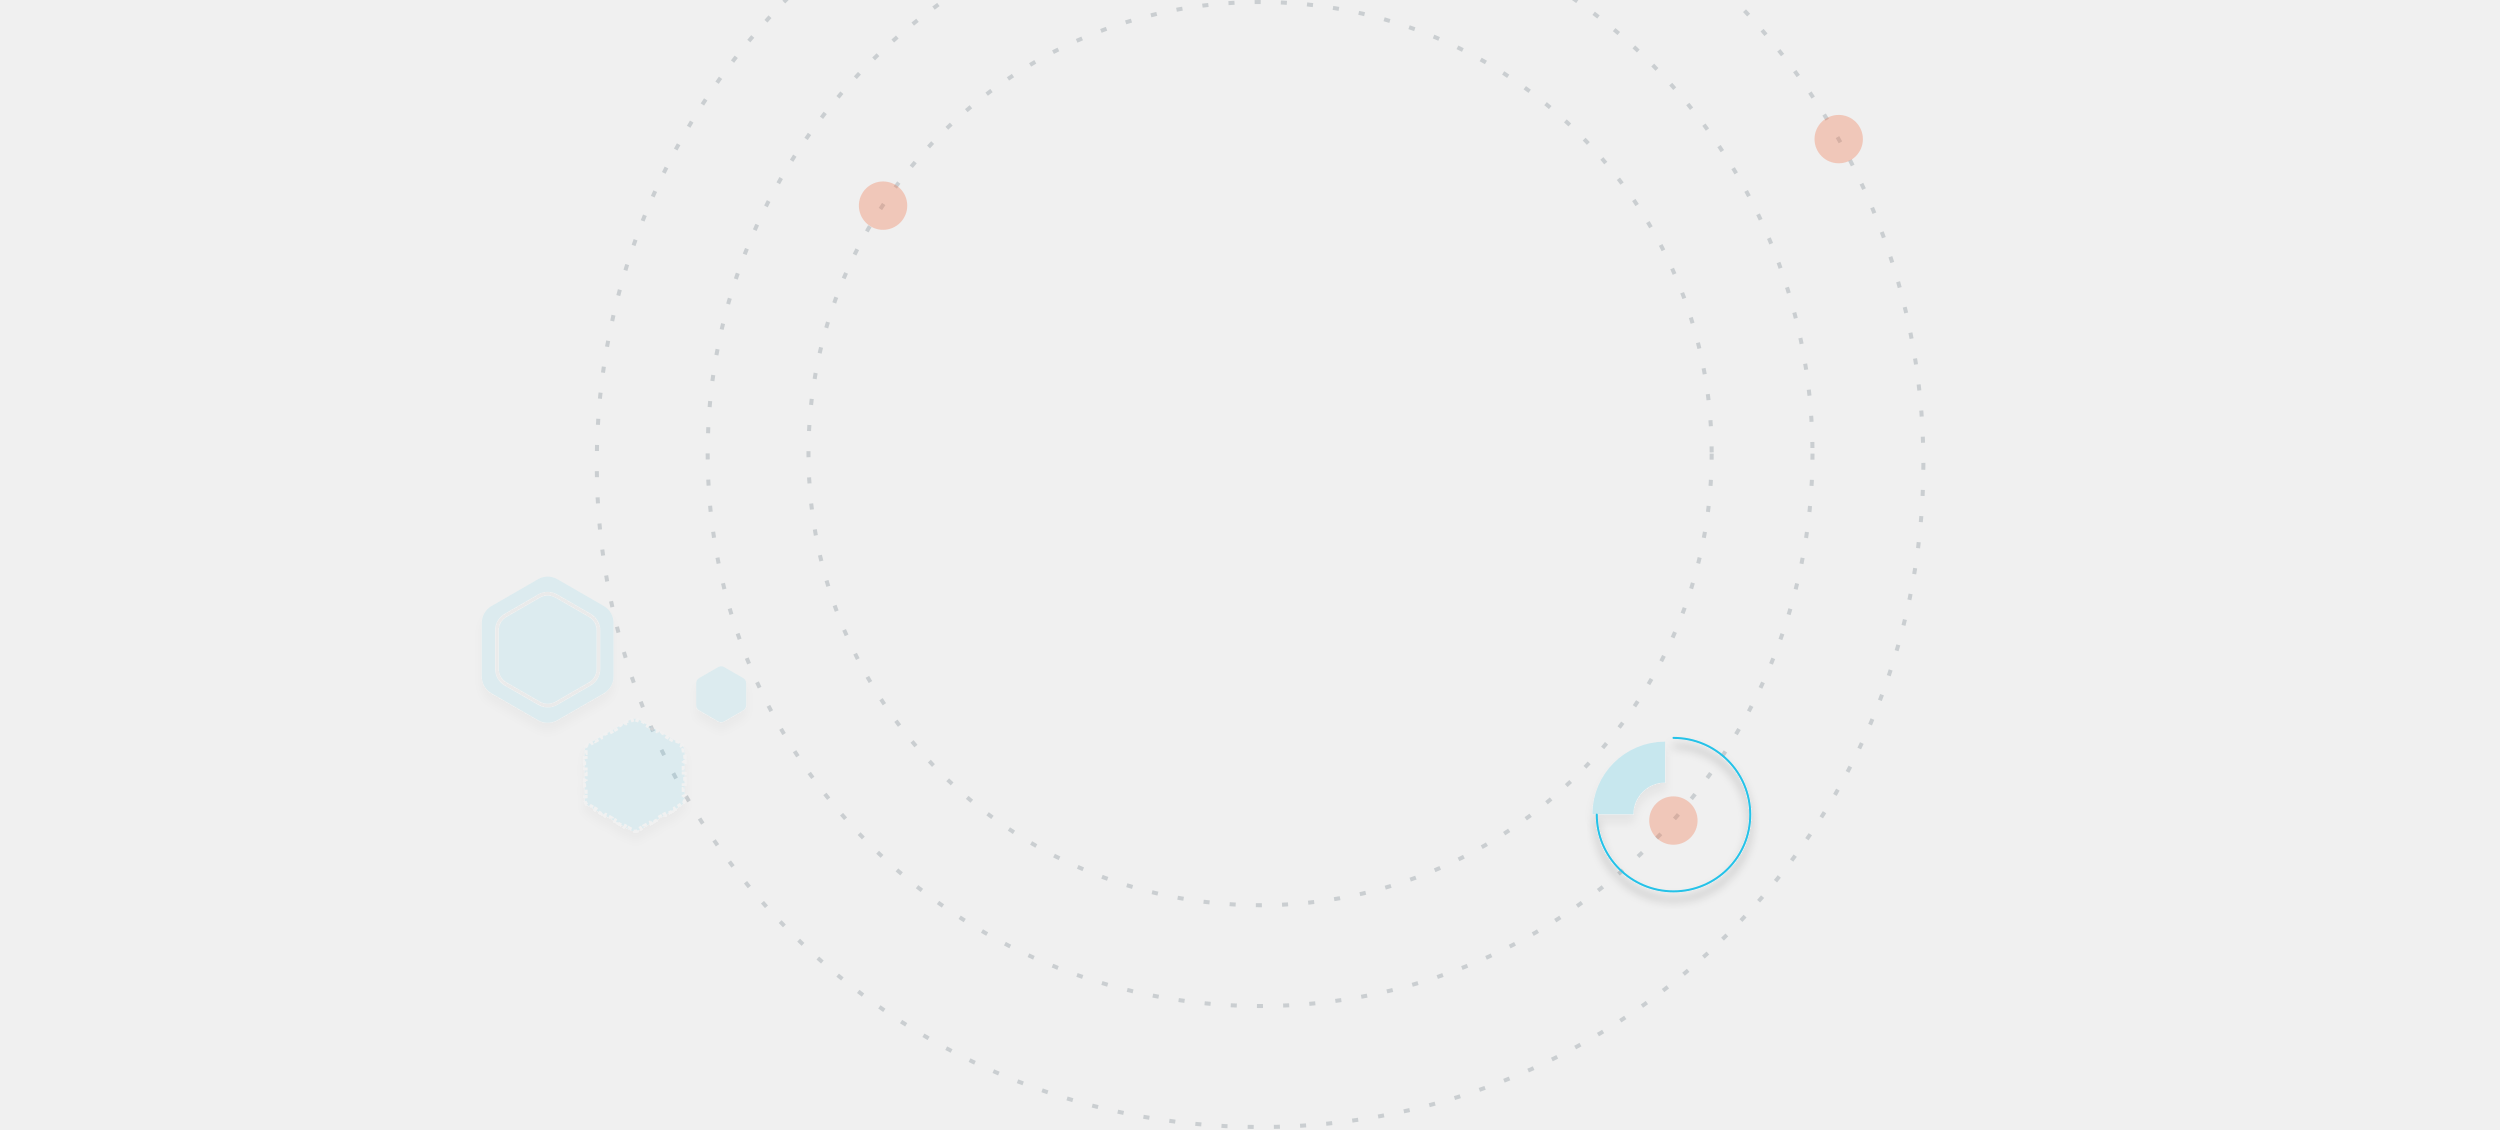
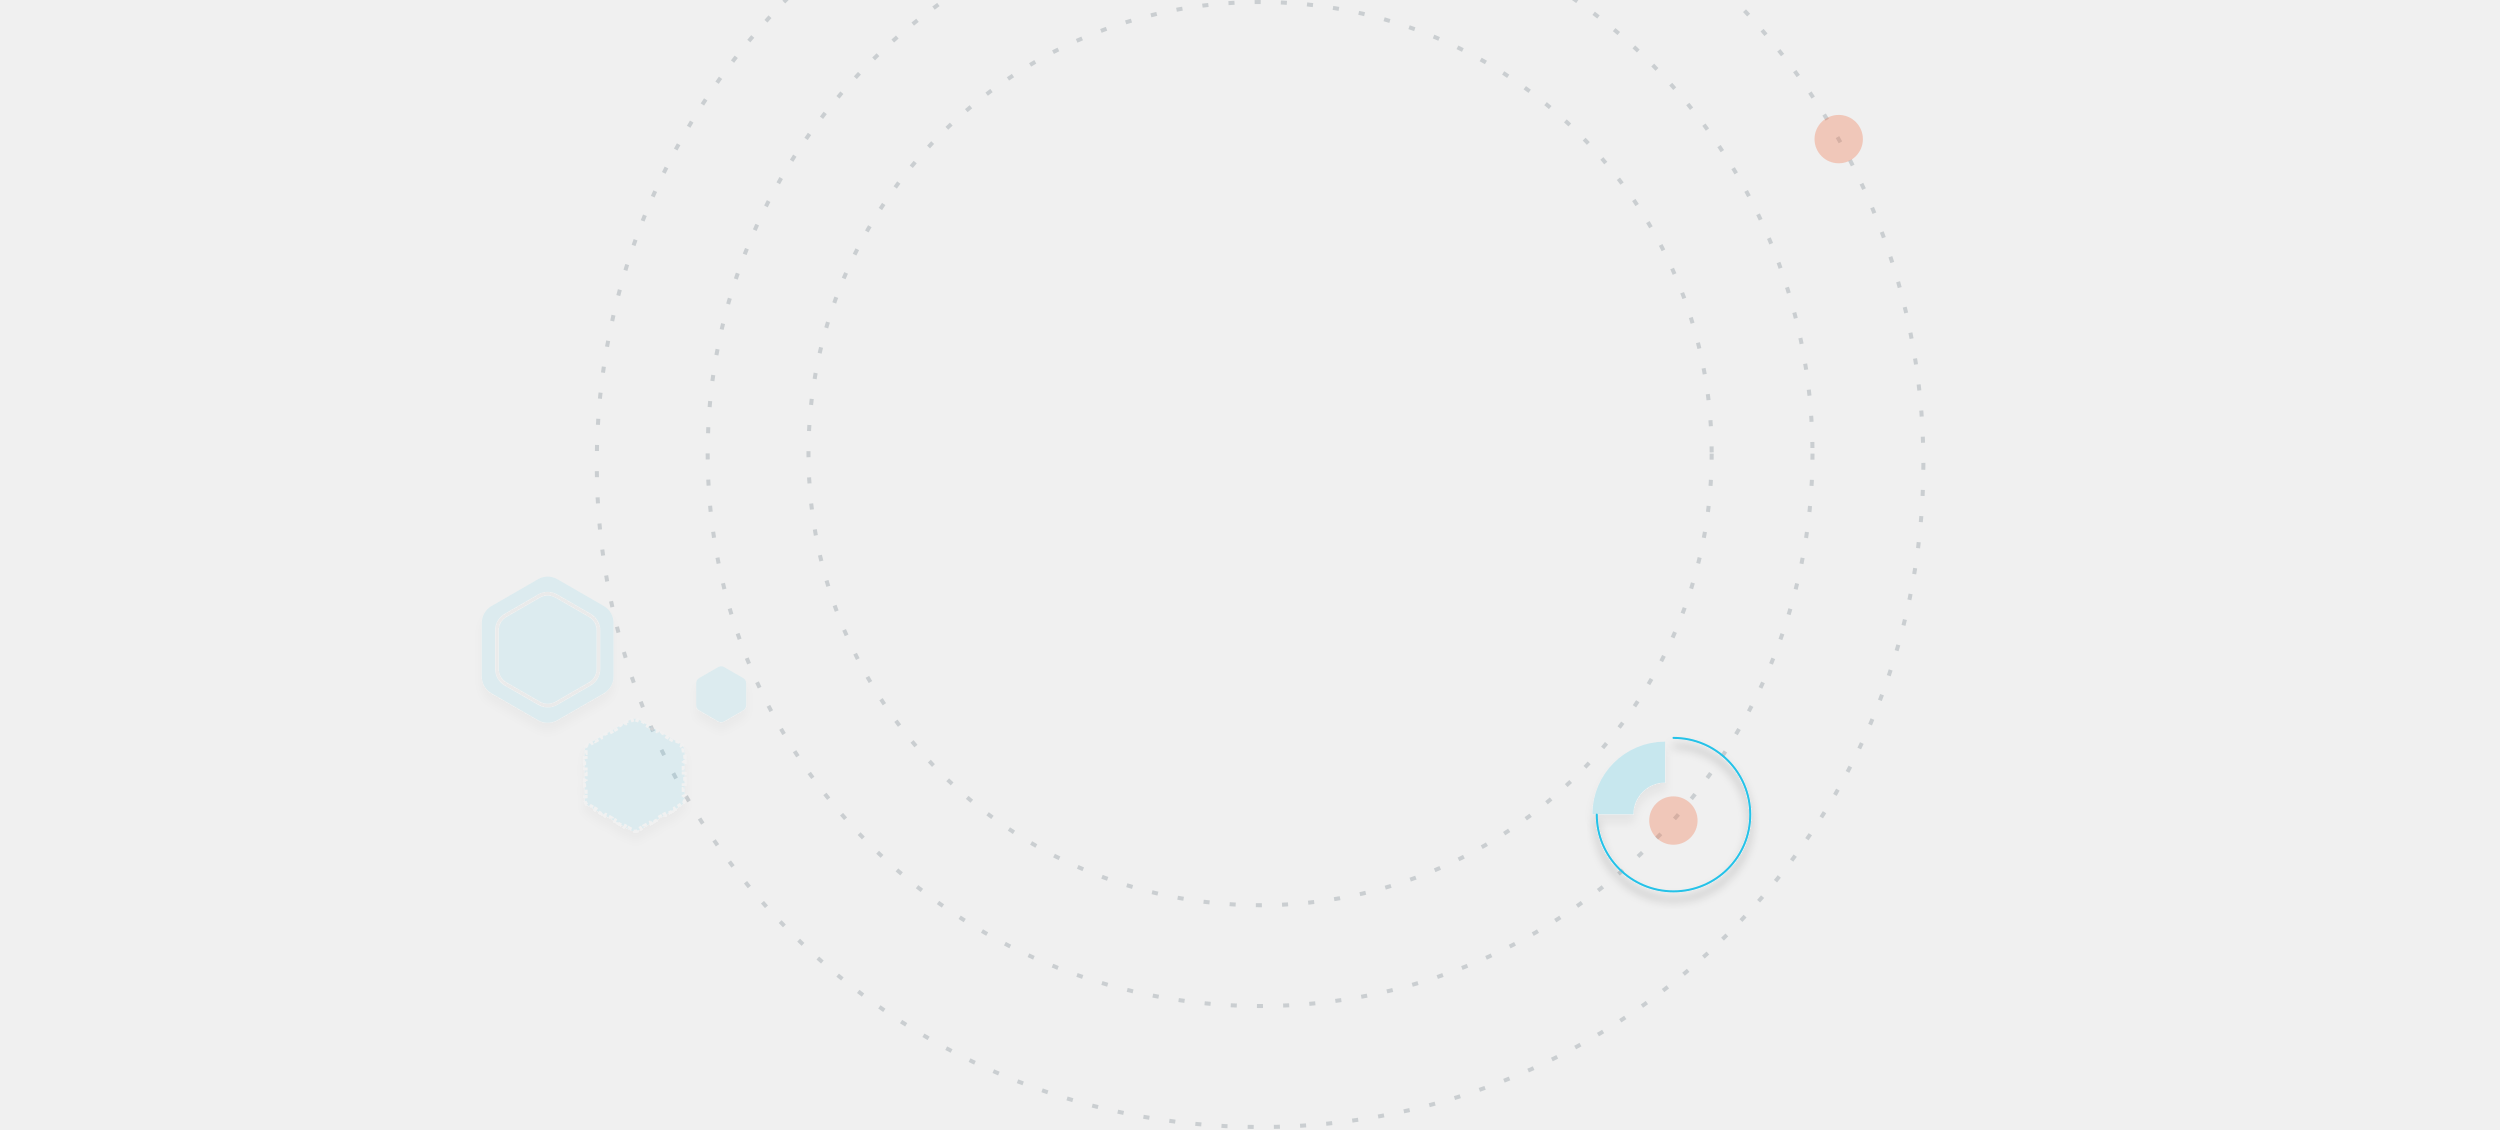
<svg xmlns="http://www.w3.org/2000/svg" width="1240" height="560" viewBox="0 0 1240 560" fill="none">
  <g clip-path="url(#clip0_116_2159)">
    <circle opacity="0.2" cx="625" cy="225" r="224" stroke="#314753" stroke-width="2" stroke-miterlimit="3.869" stroke-dasharray="3 10" />
    <circle opacity="0.2" cx="625" cy="225" r="274" stroke="#314753" stroke-width="2" stroke-miterlimit="3.869" stroke-dasharray="3 10" />
    <circle opacity="0.2" cx="625" cy="230" r="329" stroke="#314753" stroke-width="2" stroke-miterlimit="3.869" stroke-dasharray="3 10" />
    <g opacity="0.2" filter="url(#filter0_d_116_2159)">
      <path d="M800 403.881C800 389.587 811.587 378 825.88 378" stroke="#25C2E8" stroke-width="20.299" />
    </g>
    <g filter="url(#filter1_d_116_2159)">
      <path d="M792 404.06C792 425.079 809.04 442.119 830.06 442.119C851.079 442.119 868.119 425.079 868.119 404.06C868.119 383.04 851.079 366 830.06 366" stroke="#25C2E8" stroke-width="1.015" stroke-linecap="round" />
    </g>
    <g opacity="0.1" filter="url(#filter2_d_116_2159)">
      <path d="M275.468 296.47L292.057 306.048C294.417 307.41 295.871 309.928 295.871 312.653V331.809C295.871 334.534 294.417 337.052 292.057 338.414L275.468 347.992C273.108 349.354 270.2 349.354 267.841 347.992L251.251 338.414C248.891 337.052 247.438 334.534 247.438 331.809V312.653C247.438 309.928 248.891 307.41 251.251 306.048L267.841 296.47C270.2 295.107 273.108 295.107 275.468 296.47Z" fill="#25C2E8" />
      <path fill-rule="evenodd" clip-rule="evenodd" d="M276.421 287.277C273.471 285.574 269.837 285.574 266.887 287.277L243.767 300.626C240.817 302.329 239 305.476 239 308.882V335.579C239 338.985 240.817 342.133 243.767 343.836L266.887 357.184C269.837 358.887 273.471 358.887 276.421 357.184L299.541 343.836C302.491 342.133 304.308 338.985 304.308 335.579V308.882C304.308 305.476 302.491 302.329 299.541 300.626L276.421 287.277ZM266.887 294.818C269.837 293.115 273.471 293.115 276.421 294.818L293.01 304.396C295.96 306.099 297.777 309.247 297.777 312.653V331.809C297.777 335.215 295.96 338.362 293.01 340.065L276.421 349.643C273.471 351.346 269.837 351.346 266.887 349.643L250.298 340.065C247.348 338.362 245.531 335.215 245.531 331.809V312.653C245.531 309.247 247.348 306.099 250.298 304.396L266.887 294.818Z" fill="#25C2E8" />
    </g>
    <g opacity="0.1" filter="url(#filter3_d_116_2159)">
      <path d="M312.412 357.144C313.887 356.292 315.704 356.292 317.179 357.144L337.182 368.693C338.657 369.544 339.566 371.118 339.566 372.821V395.919C339.566 397.622 338.657 399.195 337.182 400.047L317.179 411.596C315.704 412.447 313.887 412.447 312.412 411.596L292.409 400.047C290.934 399.195 290.025 397.622 290.025 395.919V372.821C290.025 371.118 290.934 369.544 292.409 368.693L312.412 357.144Z" fill="#25C2E8" />
      <path d="M309.912 358.587L311.579 357.625L311.936 358.244L312.77 357.763C313.08 357.583 313.409 357.448 313.747 357.358L313.562 356.667C314.37 356.451 315.221 356.451 316.029 356.667L315.844 357.358C316.182 357.448 316.511 357.583 316.821 357.763L317.655 358.244L318.012 357.625L319.679 358.587L319.322 359.207L320.989 360.169L321.346 359.55L323.013 360.512L322.656 361.131L324.323 362.094L324.68 361.475L326.347 362.437L325.99 363.056L327.657 364.019L328.014 363.399L329.681 364.362L329.323 364.981L330.99 365.943L331.348 365.324L333.015 366.287L332.657 366.906L334.324 367.868L334.682 367.249L336.349 368.211L335.991 368.831L336.825 369.312C337.136 369.491 337.417 369.708 337.664 369.956L338.17 369.45C338.761 370.041 339.187 370.779 339.403 371.587L338.713 371.772C338.803 372.11 338.851 372.462 338.851 372.821V373.783H339.566V375.708H338.851V377.633H339.566V379.558H338.851V381.483H339.566V383.407H338.851V385.332H339.566V387.257H338.851V389.182H339.566V391.107H338.851V393.031H339.566V394.956H338.851V395.919C338.851 396.278 338.803 396.63 338.713 396.967L339.403 397.152C339.187 397.96 338.761 398.698 338.17 399.289L337.664 398.784C337.417 399.031 337.136 399.248 336.825 399.428L335.991 399.909L336.349 400.528L334.682 401.491L334.324 400.871L332.657 401.834L333.015 402.453L331.348 403.415L330.99 402.796L329.323 403.758L329.681 404.378L328.014 405.34L327.657 404.721L325.99 405.683L326.347 406.303L324.68 407.265L324.323 406.646L322.656 407.608L323.013 408.227L321.346 409.19L320.989 408.57L319.322 409.533L319.679 410.152L318.012 411.115L317.655 410.495L316.821 410.977C316.511 411.156 316.182 411.291 315.844 411.381L316.029 412.072C315.221 412.289 314.37 412.289 313.562 412.072L313.747 411.381C313.409 411.291 313.08 411.156 312.77 410.977L311.936 410.495L311.579 411.115L309.912 410.152L310.269 409.533L308.602 408.57L308.245 409.19L306.578 408.227L306.935 407.608L305.268 406.646L304.911 407.265L303.244 406.303L303.601 405.683L301.934 404.721L301.577 405.34L299.91 404.378L300.268 403.758L298.601 402.796L298.243 403.415L296.576 402.453L296.934 401.834L295.267 400.871L294.909 401.491L293.242 400.528L293.6 399.909L292.766 399.428C292.455 399.248 292.174 399.031 291.927 398.784L291.421 399.289C290.83 398.698 290.404 397.96 290.188 397.152L290.878 396.967C290.788 396.63 290.74 396.278 290.74 395.919V394.956H290.025V393.031H290.74V391.107H290.025V389.182H290.74V387.257H290.025V385.332H290.74V383.407H290.025V381.483H290.74V379.558H290.025V377.633H290.74V375.708H290.025V373.783H290.74V372.821C290.74 372.462 290.788 372.11 290.878 371.772L290.188 371.587C290.404 370.779 290.83 370.041 291.421 369.45L291.927 369.956C292.174 369.708 292.455 369.491 292.766 369.312L293.6 368.831L293.242 368.211L294.909 367.249L295.267 367.868L296.934 366.906L296.576 366.287L298.243 365.324L298.601 365.943L300.268 364.981L299.91 364.362L301.577 363.399L301.934 364.019L303.601 363.056L303.244 362.437L304.911 361.475L305.268 362.094L306.935 361.131L306.578 360.512L308.245 359.55L308.602 360.169L310.269 359.207L309.912 358.587Z" stroke="white" stroke-width="1.43" stroke-dasharray="1.91 1.91" />
    </g>
    <g opacity="0.1" filter="url(#filter4_d_116_2159)">
      <path d="M356.269 330.851C357.154 330.34 358.245 330.34 359.13 330.851L368.654 336.35C369.539 336.861 370.085 337.805 370.085 338.827V349.826C370.085 350.848 369.539 351.792 368.654 352.303L359.13 357.802C358.245 358.313 357.154 358.313 356.269 357.802L346.745 352.303C345.86 351.792 345.314 350.848 345.314 349.826V338.827C345.314 337.805 345.86 336.861 346.745 336.35L356.269 330.851Z" fill="#25C2E8" />
    </g>
    <circle opacity="0.3" cx="830" cy="407" r="12" fill="#F1673A" />
-     <circle opacity="0.3" cx="438" cy="102" r="12" fill="#F1673A" />
    <circle opacity="0.3" cx="912" cy="69" r="12" fill="#F1673A" />
  </g>
  <defs>
    <filter id="filter0_d_116_2159" x="785.851" y="367.851" width="44.03" height="44.03" filterUnits="userSpaceOnUse" color-interpolation-filters="sRGB">
      <feFlood flood-opacity="0" result="BackgroundImageFix" />
      <feColorMatrix in="SourceAlpha" type="matrix" values="0 0 0 0 0 0 0 0 0 0 0 0 0 0 0 0 0 0 127 0" result="hardAlpha" />
      <feOffset dy="4" />
      <feGaussianBlur stdDeviation="2" />
      <feComposite in2="hardAlpha" operator="out" />
      <feColorMatrix type="matrix" values="0 0 0 0 0 0 0 0 0 0 0 0 0 0 0 0 0 0 0.25 0" />
      <feBlend mode="normal" in2="BackgroundImageFix" result="effect1_dropShadow_116_2159" />
      <feBlend mode="normal" in="SourceGraphic" in2="effect1_dropShadow_116_2159" result="shape" />
    </filter>
    <filter id="filter1_d_116_2159" x="787.492" y="365.493" width="85.135" height="85.134" filterUnits="userSpaceOnUse" color-interpolation-filters="sRGB">
      <feFlood flood-opacity="0" result="BackgroundImageFix" />
      <feColorMatrix in="SourceAlpha" type="matrix" values="0 0 0 0 0 0 0 0 0 0 0 0 0 0 0 0 0 0 127 0" result="hardAlpha" />
      <feOffset dy="4" />
      <feGaussianBlur stdDeviation="2" />
      <feComposite in2="hardAlpha" operator="out" />
      <feColorMatrix type="matrix" values="0 0 0 0 0 0 0 0 0 0 0 0 0 0 0 0 0 0 0.25 0" />
      <feBlend mode="normal" in2="BackgroundImageFix" result="effect1_dropShadow_116_2159" />
      <feBlend mode="normal" in="SourceGraphic" in2="effect1_dropShadow_116_2159" result="shape" />
    </filter>
    <filter id="filter2_d_116_2159" x="235" y="286" width="73.308" height="80.462" filterUnits="userSpaceOnUse" color-interpolation-filters="sRGB">
      <feFlood flood-opacity="0" result="BackgroundImageFix" />
      <feColorMatrix in="SourceAlpha" type="matrix" values="0 0 0 0 0 0 0 0 0 0 0 0 0 0 0 0 0 0 127 0" result="hardAlpha" />
      <feOffset dy="4" />
      <feGaussianBlur stdDeviation="2" />
      <feComposite in2="hardAlpha" operator="out" />
      <feColorMatrix type="matrix" values="0 0 0 0 0 0 0 0 0 0 0 0 0 0 0 0 0 0 0.25 0" />
      <feBlend mode="normal" in2="BackgroundImageFix" result="effect1_dropShadow_116_2159" />
      <feBlend mode="normal" in="SourceGraphic" in2="effect1_dropShadow_116_2159" result="shape" />
    </filter>
    <filter id="filter3_d_116_2159" x="286.025" y="356.505" width="57.54" height="63.729" filterUnits="userSpaceOnUse" color-interpolation-filters="sRGB">
      <feFlood flood-opacity="0" result="BackgroundImageFix" />
      <feColorMatrix in="SourceAlpha" type="matrix" values="0 0 0 0 0 0 0 0 0 0 0 0 0 0 0 0 0 0 127 0" result="hardAlpha" />
      <feOffset dy="4" />
      <feGaussianBlur stdDeviation="2" />
      <feComposite in2="hardAlpha" operator="out" />
      <feColorMatrix type="matrix" values="0 0 0 0 0 0 0 0 0 0 0 0 0 0 0 0 0 0 0.25 0" />
      <feBlend mode="normal" in2="BackgroundImageFix" result="effect1_dropShadow_116_2159" />
      <feBlend mode="normal" in="SourceGraphic" in2="effect1_dropShadow_116_2159" result="shape" />
    </filter>
    <filter id="filter4_d_116_2159" x="341.314" y="330.468" width="32.77" height="35.717" filterUnits="userSpaceOnUse" color-interpolation-filters="sRGB">
      <feFlood flood-opacity="0" result="BackgroundImageFix" />
      <feColorMatrix in="SourceAlpha" type="matrix" values="0 0 0 0 0 0 0 0 0 0 0 0 0 0 0 0 0 0 127 0" result="hardAlpha" />
      <feOffset dy="4" />
      <feGaussianBlur stdDeviation="2" />
      <feComposite in2="hardAlpha" operator="out" />
      <feColorMatrix type="matrix" values="0 0 0 0 0 0 0 0 0 0 0 0 0 0 0 0 0 0 0.25 0" />
      <feBlend mode="normal" in2="BackgroundImageFix" result="effect1_dropShadow_116_2159" />
      <feBlend mode="normal" in="SourceGraphic" in2="effect1_dropShadow_116_2159" result="shape" />
    </filter>
    <clipPath id="clip0_116_2159">
      <rect width="1240" height="560" fill="white" />
    </clipPath>
  </defs>
</svg>
